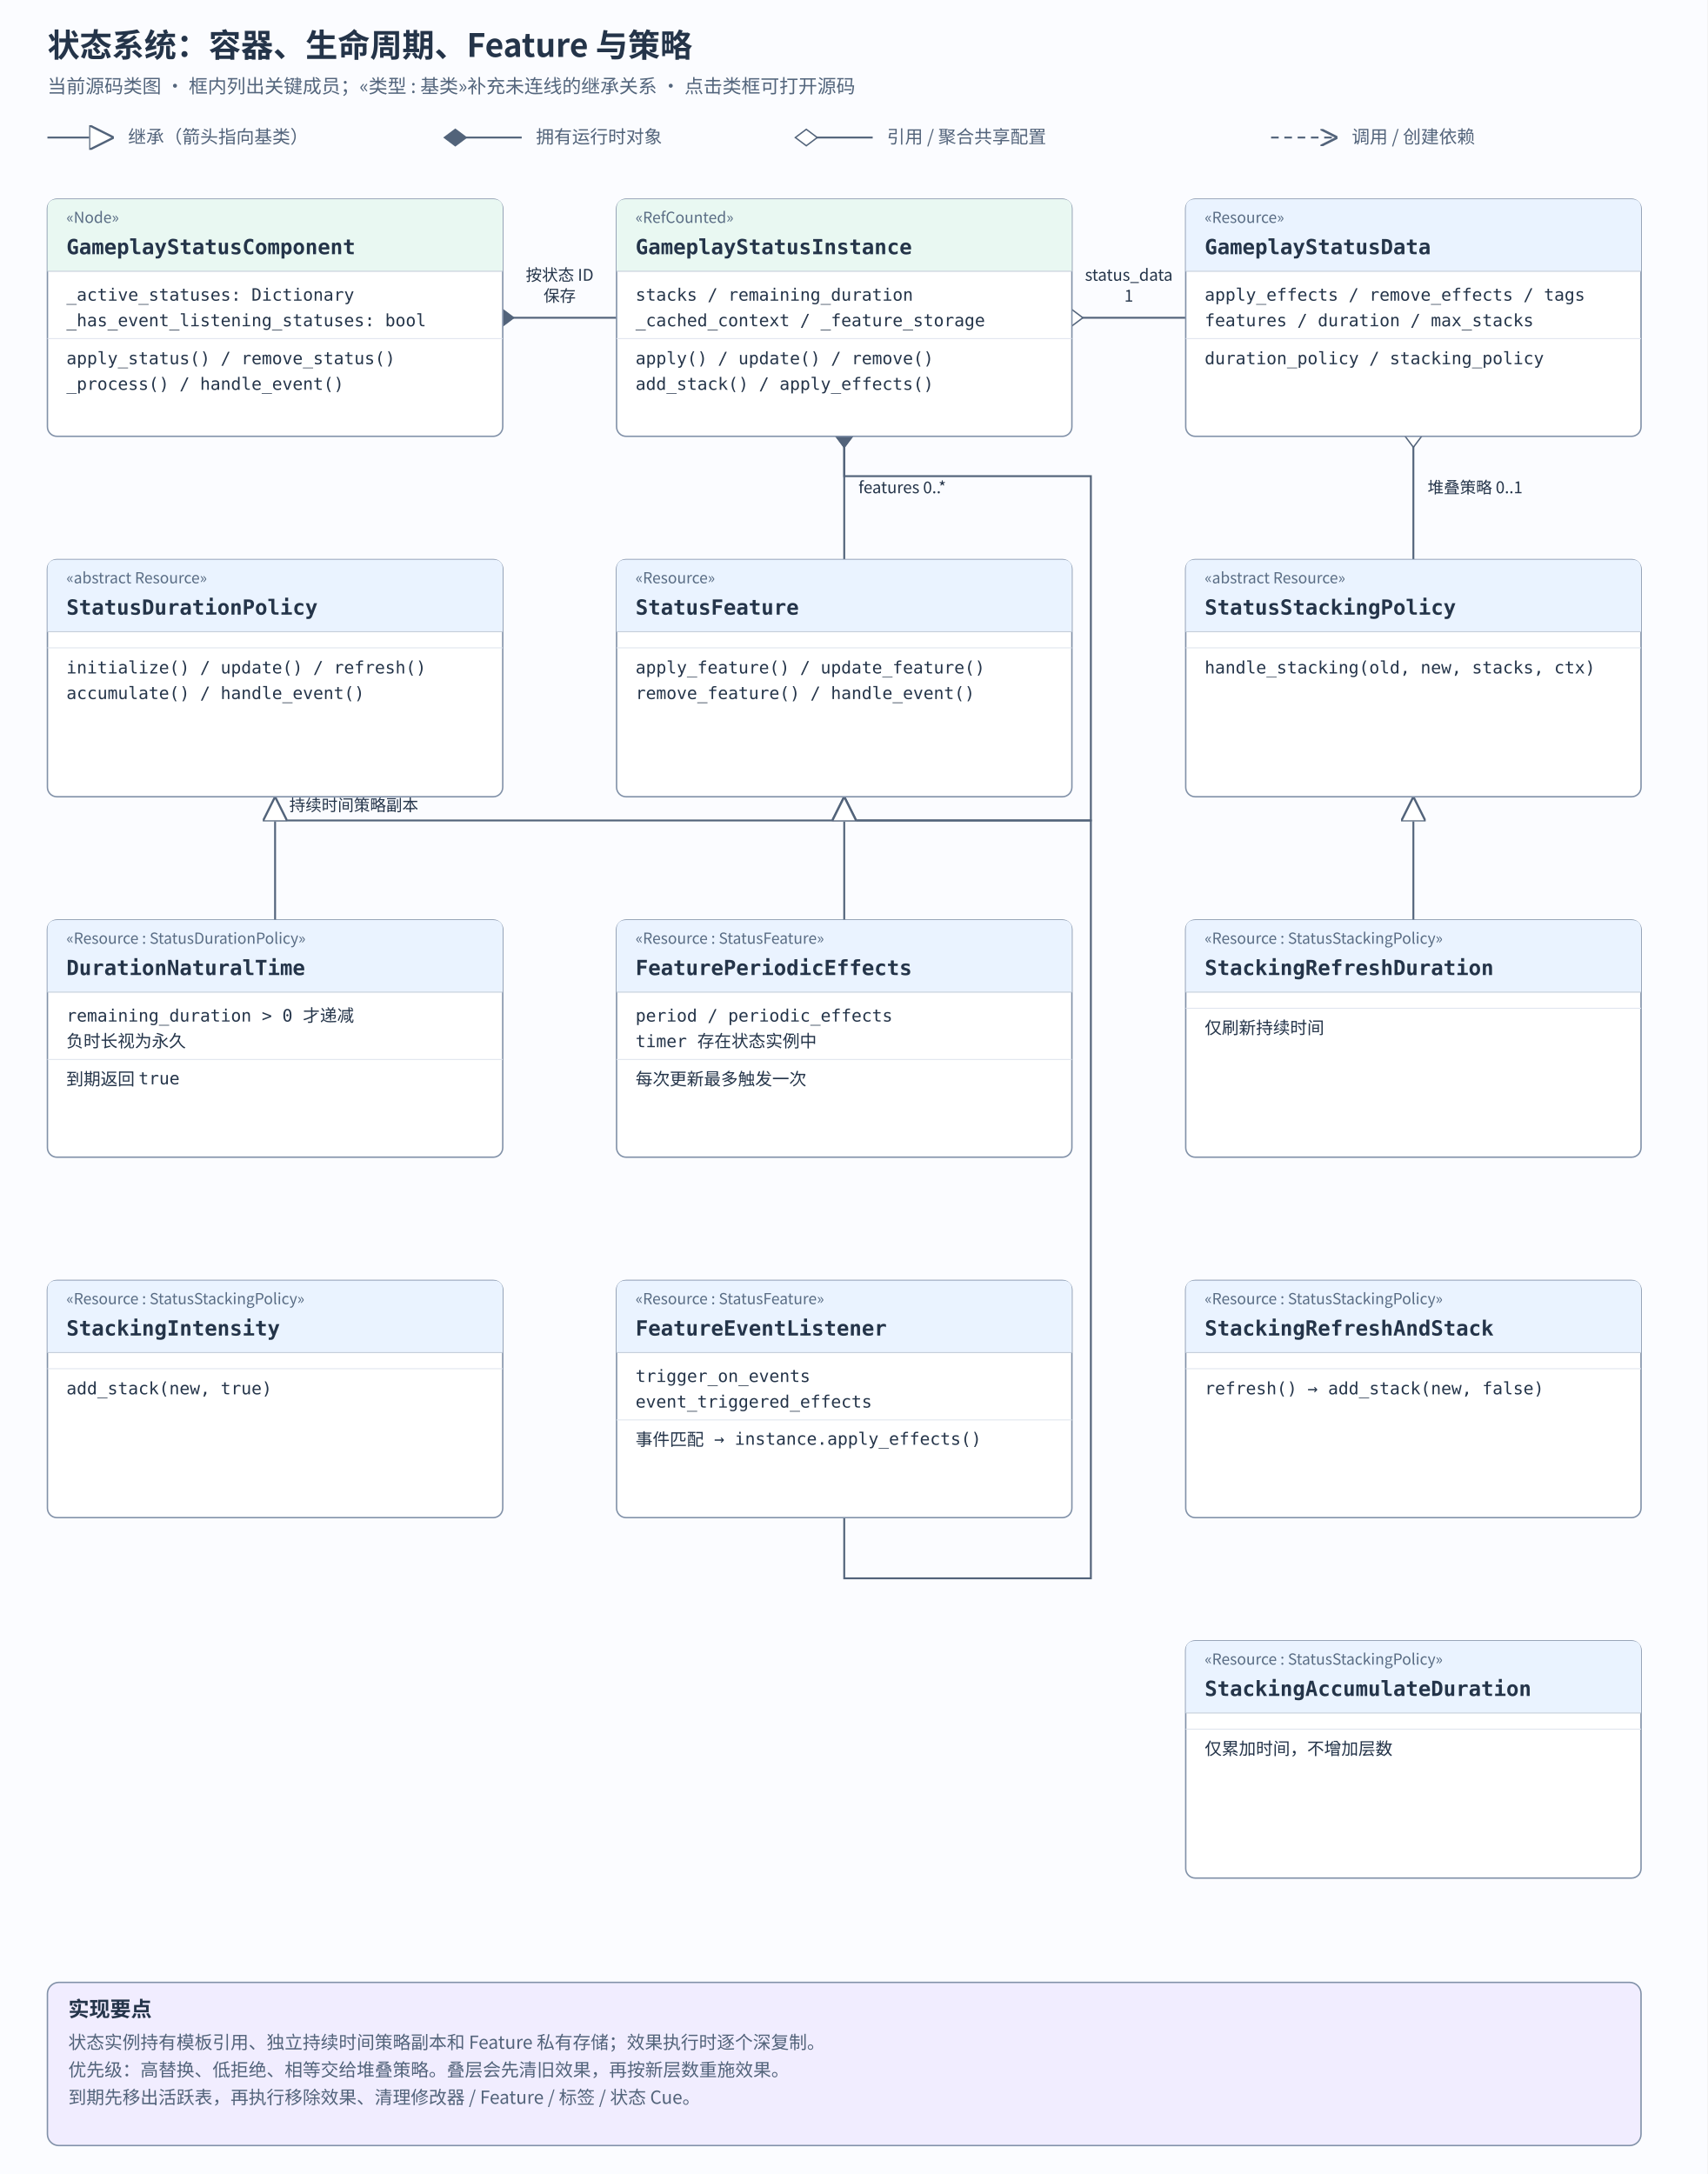
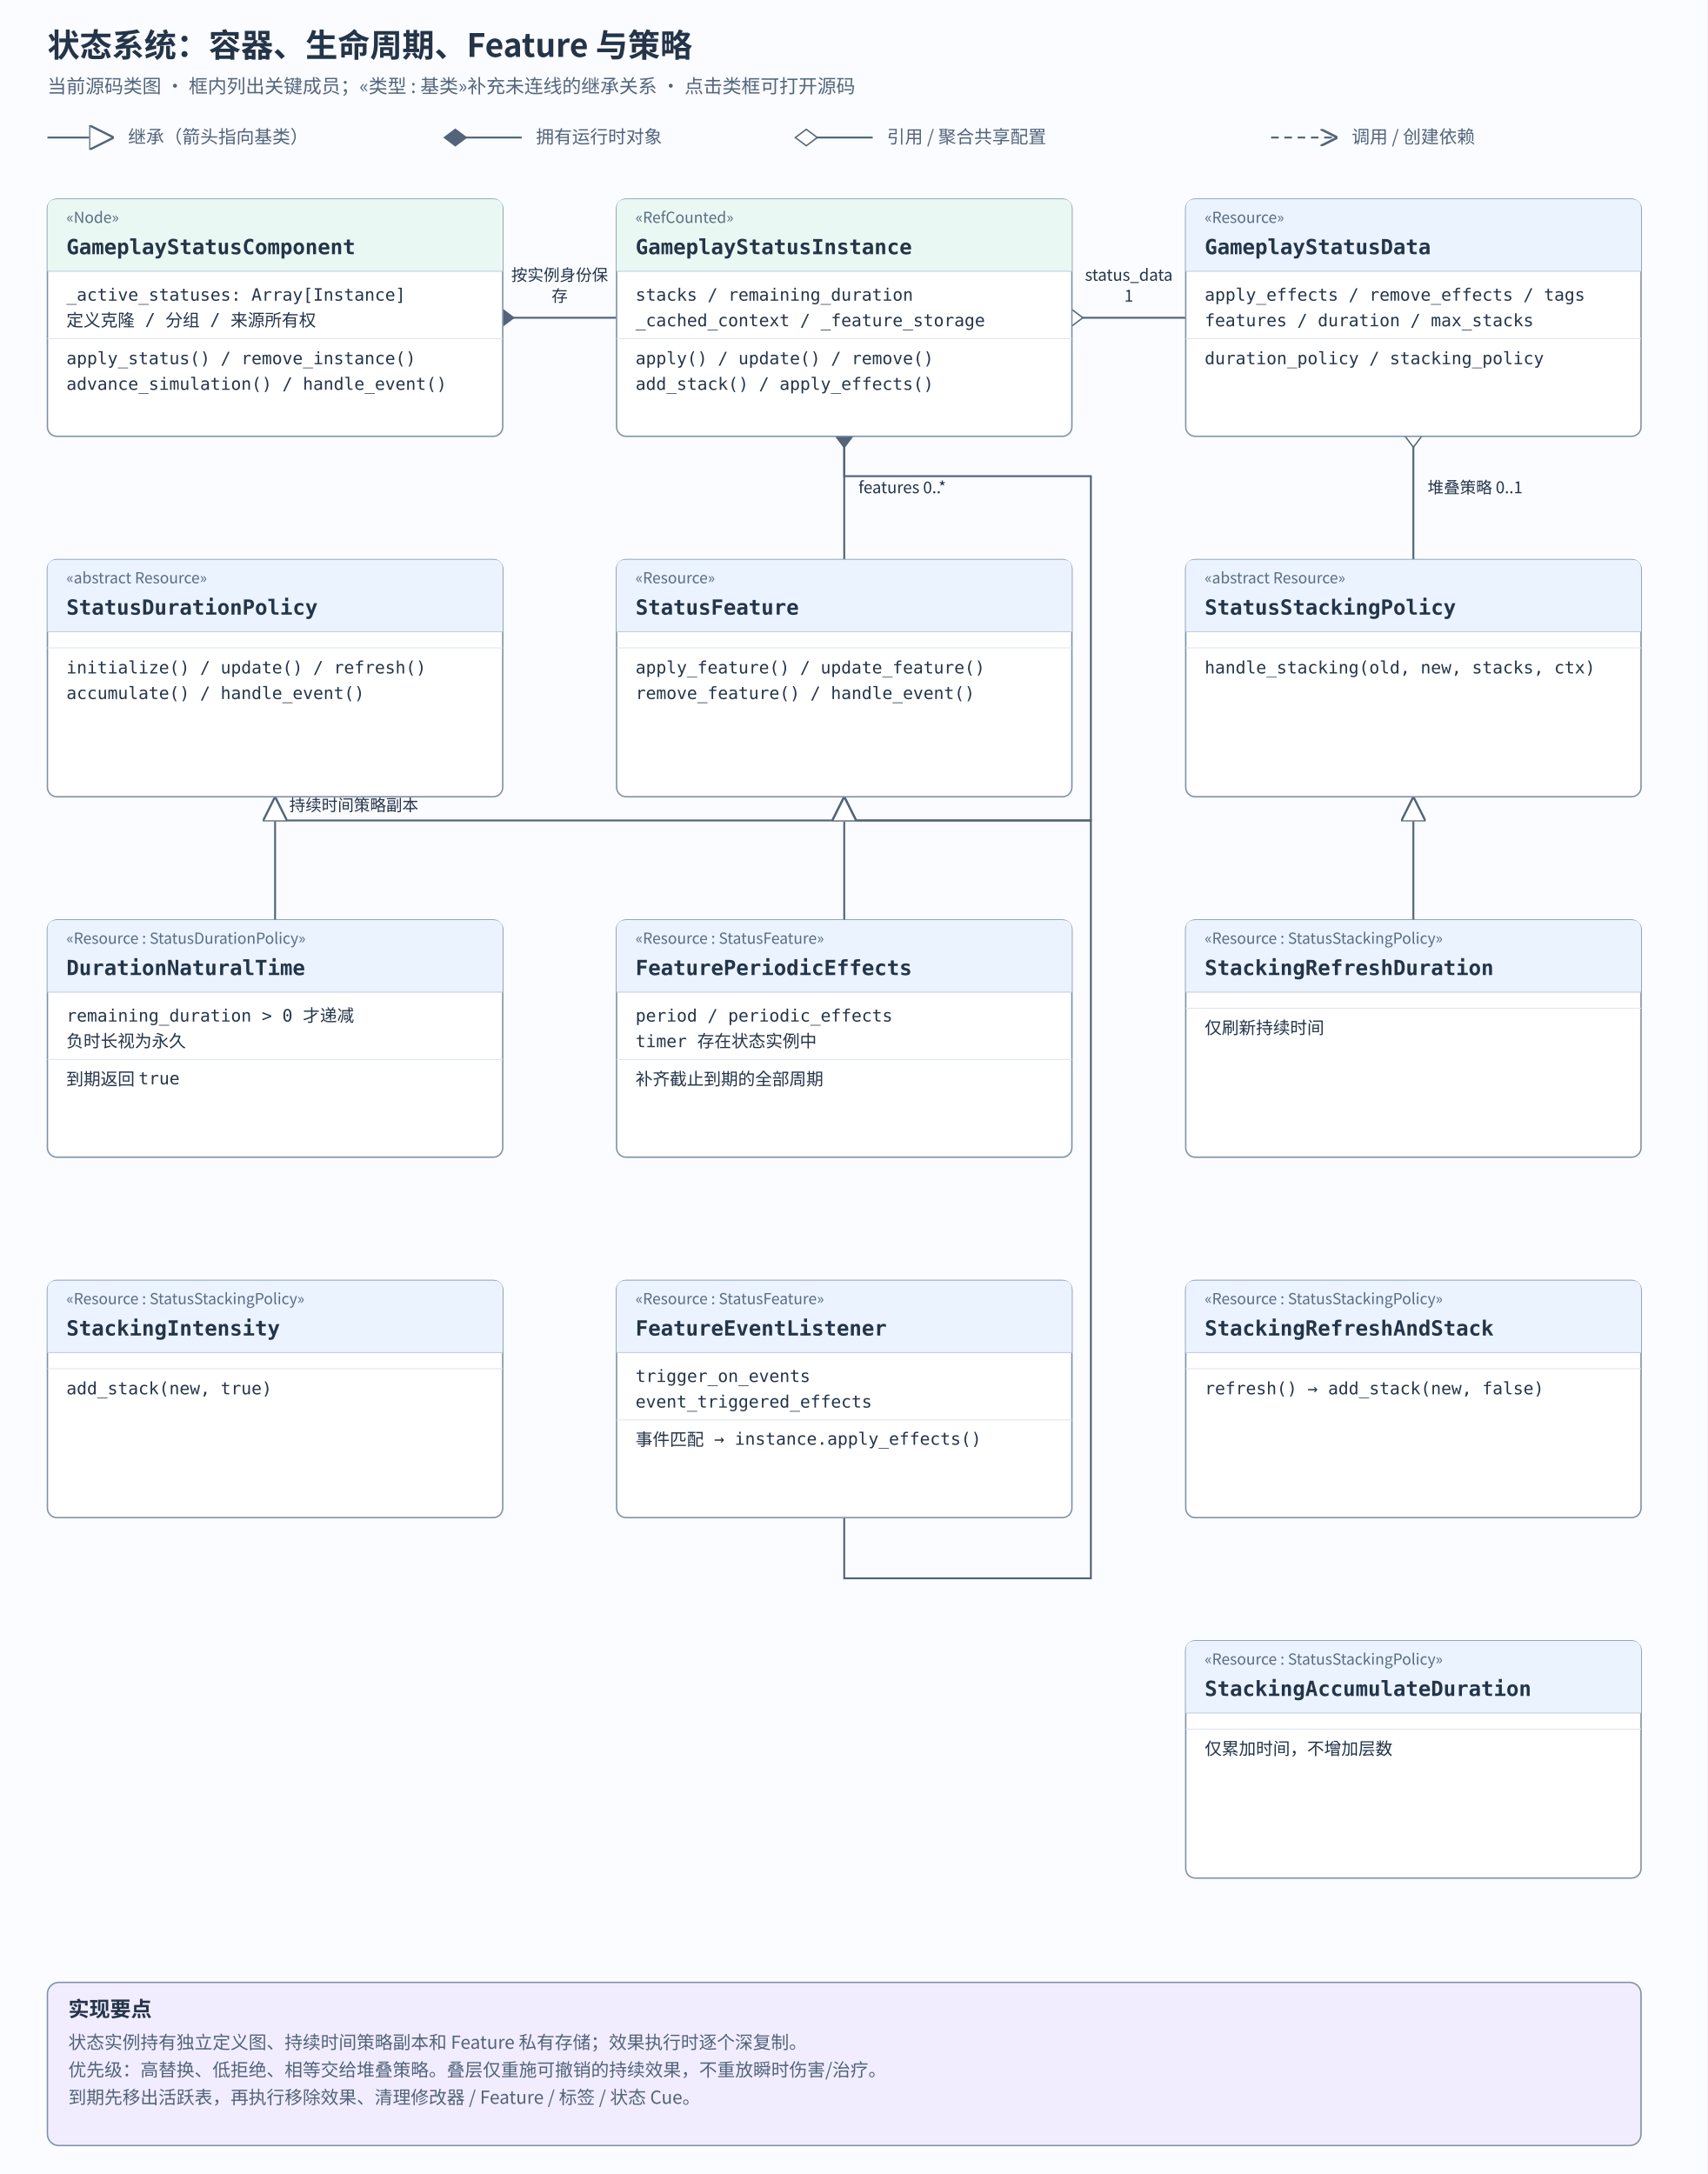
<svg xmlns="http://www.w3.org/2000/svg" width="1800" height="2292" viewBox="0 0 1800 2292" role="img" aria-labelledby="title description">
  <defs>
    <marker id="arrow" viewBox="0 0 10 10" refX="10" refY="5" markerWidth="9" markerHeight="9" orient="auto-start-reverse">
      <path d="M0 0L10 5L0 10" fill="none" stroke="#52637a" stroke-width="1.4" />
    </marker>
    <marker id="inherit" viewBox="0 0 16 16" refX="16" refY="8" markerWidth="13" markerHeight="13" orient="auto">
      <path d="M0 0L16 8L0 16Z" fill="white" stroke="#52637a" stroke-width="1.4" />
    </marker>
    <marker id="owned" viewBox="-9 -7 18 14" refX="0" refY="0" markerWidth="13" markerHeight="11" orient="auto">
      <path d="M-8 0L0 -6L8 0L0 6Z" fill="#52637a" stroke="#52637a" />
    </marker>
    <marker id="shared" viewBox="-9 -7 18 14" refX="0" refY="0" markerWidth="13" markerHeight="11" orient="auto">
      <path d="M-8 0L0 -6L8 0L0 6Z" fill="white" stroke="#52637a" />
    </marker>
  </defs>
  <style>
  text{font-family:'Microsoft YaHei','Noto Sans CJK SC',Arial,sans-serif;fill:#243449}
  .title{font-size:34px;font-weight:700}.subtitle{font-size:20px;fill:#53657c}
  .name{font-family:Consolas,'Microsoft YaHei',monospace;font-size:22px;font-weight:700}
  .type{font-size:16px;fill:#596c84}.body{font-family:Consolas,'Microsoft YaHei',monospace;font-size:18px}
  .label{font-size:17px;paint-order:stroke;stroke:#fbfcff;stroke-width:6px;stroke-linejoin:round}
  .note{font-size:19px;fill:#52637a}.step{font-size:22px;font-weight:700}
  .edge{fill:none;stroke:#52637a;stroke-width:2}.dependency{stroke-dasharray:8 6}
</style>
  <rect width="1800" height="2292" fill="#fbfcff" />
  <text x="50" y="60" class="title" text-anchor="start">状态系统：容器、生命周期、Feature 与策略</text>
  <text x="50" y="98" class="subtitle" text-anchor="start">当前源码类图 · 框内列出关键成员；«类型 : 基类»补充未连线的继承关系 · 点击类框可打开源码</text>
  <path d="M50 145H120" class="edge " marker-end="url(#inherit)" />
  <text x="135" y="151" class="note" text-anchor="start">继承（箭头指向基类）</text>
  <path d="M480 145H550" class="edge " marker-start="url(#owned)" />
  <text x="565" y="151" class="note" text-anchor="start">拥有运行时对象</text>
  <path d="M850 145H920" class="edge " marker-start="url(#shared)" />
  <text x="935" y="151" class="note" text-anchor="start">引用 / 聚合共享配置</text>
  <path d="M1340 145H1410" class="edge dependency" marker-end="url(#arrow)" />
  <text x="1425" y="151" class="note" text-anchor="start">调用 / 创建依赖</text>
  <path d="M530 335H650" class="edge " marker-start="url(#owned)" />
-   <text x="590" y="296" class="label" text-anchor="middle">按状态 ID </text>
-   <text x="590" y="318" class="label" text-anchor="middle">保存</text>
+   <text x="590" y="296" class="label" text-anchor="middle">按实例身份保</text>
+   <text x="590" y="318" class="label" text-anchor="middle">存</text>
  <path d="M1130 335H1250" class="edge " marker-start="url(#shared)" />
  <text x="1190" y="296" class="label" text-anchor="middle">status_data</text>
  <text x="1190" y="318" class="label" text-anchor="middle"> 1</text>
  <path d="M890 460V590" class="edge " marker-start="url(#shared)" />
  <text x="905" y="520" class="label" text-anchor="start">features 0..*</text>
  <path d="M1490 460V590" class="edge " marker-start="url(#shared)" />
  <text x="1505" y="520" class="label" text-anchor="start">堆叠策略 0..1</text>
  <path d="M890 460V502H1150V865H290V840" class="edge " marker-start="url(#owned)" />
  <text x="305" y="855" class="label" text-anchor="start">持续时间策略副本</text>
  <path d="M290 970V840" class="edge " marker-end="url(#inherit)" />
  <path d="M890 970V840" class="edge " marker-end="url(#inherit)" />
  <path d="M1490 970V840" class="edge " marker-end="url(#inherit)" />
  <path d="M890 1600V1664H1150V865H890V840" class="edge " marker-end="url(#inherit)" />
  <a href="../scripts/components/gameplay_status_component.gd">
    <g>
      <rect x="50" y="210" width="480" height="250" rx="10" fill="white" stroke="#8191a8" stroke-width="1.5" />
      <path d="M60 210H520Q530 210 530 220V286H50V220Q50 210 60 210Z" fill="#e9f8f2" />
      <text x="70" y="235" class="type" text-anchor="start">«Node»</text>
      <text x="70" y="268" class="name" text-anchor="start">GameplayStatusComponent</text>
      <path d="M50 286H530" stroke="#c4cdd9" />
-       <text x="70" y="317" class="body" text-anchor="start">_active_statuses: Dictionary</text>
-       <text x="70" y="344" class="body" text-anchor="start">_has_event_listening_statuses: bool</text>
+       <text x="70" y="317" class="body" text-anchor="start">_active_statuses: Array[Instance]</text>
+       <text x="70" y="344" class="body" text-anchor="start">定义克隆 / 分组 / 来源所有权</text>
      <path d="M50 357H530" stroke="#e0e5ee" />
-       <text x="70" y="384" class="body" text-anchor="start">apply_status() / remove_status()</text>
-       <text x="70" y="411" class="body" text-anchor="start">_process() / handle_event()</text>
+       <text x="70" y="384" class="body" text-anchor="start">apply_status() / remove_instance()</text>
+       <text x="70" y="411" class="body" text-anchor="start">advance_simulation() / handle_event()</text>
    </g>
  </a>
  <a href="../scripts/status/gameplay_status_instance.gd">
    <g>
      <rect x="650" y="210" width="480" height="250" rx="10" fill="white" stroke="#8191a8" stroke-width="1.5" />
      <path d="M660 210H1120Q1130 210 1130 220V286H650V220Q650 210 660 210Z" fill="#e9f8f2" />
      <text x="670" y="235" class="type" text-anchor="start">«RefCounted»</text>
      <text x="670" y="268" class="name" text-anchor="start">GameplayStatusInstance</text>
      <path d="M650 286H1130" stroke="#c4cdd9" />
      <text x="670" y="317" class="body" text-anchor="start">stacks / remaining_duration</text>
      <text x="670" y="344" class="body" text-anchor="start">_cached_context / _feature_storage</text>
      <path d="M650 357H1130" stroke="#e0e5ee" />
      <text x="670" y="384" class="body" text-anchor="start">apply() / update() / remove()</text>
      <text x="670" y="411" class="body" text-anchor="start">add_stack() / apply_effects()</text>
    </g>
  </a>
  <a href="../scripts/status/gameplay_status_data.gd">
    <g>
      <rect x="1250" y="210" width="480" height="250" rx="10" fill="white" stroke="#8191a8" stroke-width="1.5" />
      <path d="M1260 210H1720Q1730 210 1730 220V286H1250V220Q1250 210 1260 210Z" fill="#eaf3ff" />
      <text x="1270" y="235" class="type" text-anchor="start">«Resource»</text>
      <text x="1270" y="268" class="name" text-anchor="start">GameplayStatusData</text>
      <path d="M1250 286H1730" stroke="#c4cdd9" />
      <text x="1270" y="317" class="body" text-anchor="start">apply_effects / remove_effects / tags</text>
      <text x="1270" y="344" class="body" text-anchor="start">features / duration / max_stacks</text>
      <path d="M1250 357H1730" stroke="#e0e5ee" />
      <text x="1270" y="384" class="body" text-anchor="start">duration_policy / stacking_policy</text>
    </g>
  </a>
  <a href="../scripts/status/duration/status_duration_policy.gd">
    <g>
      <rect x="50" y="590" width="480" height="250" rx="10" fill="white" stroke="#8191a8" stroke-width="1.5" />
      <path d="M60 590H520Q530 590 530 600V666H50V600Q50 590 60 590Z" fill="#eaf3ff" />
      <text x="70" y="615" class="type" text-anchor="start">«abstract Resource»</text>
      <text x="70" y="648" class="name" text-anchor="start">StatusDurationPolicy</text>
      <path d="M50 666H530" stroke="#c4cdd9" />
      <path d="M50 683H530" stroke="#e0e5ee" />
      <text x="70" y="710" class="body" text-anchor="start">initialize() / update() / refresh()</text>
      <text x="70" y="737" class="body" text-anchor="start">accumulate() / handle_event()</text>
    </g>
  </a>
  <a href="../scripts/status/features/status_feature.gd">
    <g>
      <rect x="650" y="590" width="480" height="250" rx="10" fill="white" stroke="#8191a8" stroke-width="1.5" />
      <path d="M660 590H1120Q1130 590 1130 600V666H650V600Q650 590 660 590Z" fill="#eaf3ff" />
      <text x="670" y="615" class="type" text-anchor="start">«Resource»</text>
      <text x="670" y="648" class="name" text-anchor="start">StatusFeature</text>
      <path d="M650 666H1130" stroke="#c4cdd9" />
      <path d="M650 683H1130" stroke="#e0e5ee" />
      <text x="670" y="710" class="body" text-anchor="start">apply_feature() / update_feature()</text>
      <text x="670" y="737" class="body" text-anchor="start">remove_feature() / handle_event()</text>
    </g>
  </a>
  <a href="../scripts/status/stacking/status_stacking_policy.gd">
    <g>
      <rect x="1250" y="590" width="480" height="250" rx="10" fill="white" stroke="#8191a8" stroke-width="1.5" />
      <path d="M1260 590H1720Q1730 590 1730 600V666H1250V600Q1250 590 1260 590Z" fill="#eaf3ff" />
      <text x="1270" y="615" class="type" text-anchor="start">«abstract Resource»</text>
      <text x="1270" y="648" class="name" text-anchor="start">StatusStackingPolicy</text>
      <path d="M1250 666H1730" stroke="#c4cdd9" />
      <path d="M1250 683H1730" stroke="#e0e5ee" />
      <text x="1270" y="710" class="body" text-anchor="start">handle_stacking(old, new, stacks, ctx)</text>
    </g>
  </a>
  <a href="../scripts/status/duration/duration_natural_time.gd">
    <g>
      <rect x="50" y="970" width="480" height="250" rx="10" fill="white" stroke="#8191a8" stroke-width="1.5" />
      <path d="M60 970H520Q530 970 530 980V1046H50V980Q50 970 60 970Z" fill="#eaf3ff" />
      <text x="70" y="995" class="type" text-anchor="start">«Resource : StatusDurationPolicy»</text>
      <text x="70" y="1028" class="name" text-anchor="start">DurationNaturalTime</text>
      <path d="M50 1046H530" stroke="#c4cdd9" />
      <text x="70" y="1077" class="body" text-anchor="start">remaining_duration &gt; 0 才递减</text>
      <text x="70" y="1104" class="body" text-anchor="start">负时长视为永久</text>
      <path d="M50 1117H530" stroke="#e0e5ee" />
      <text x="70" y="1144" class="body" text-anchor="start">到期返回 true</text>
    </g>
  </a>
  <a href="../scripts/status/features/feature_periodic_effects.gd">
    <g>
      <rect x="650" y="970" width="480" height="250" rx="10" fill="white" stroke="#8191a8" stroke-width="1.5" />
      <path d="M660 970H1120Q1130 970 1130 980V1046H650V980Q650 970 660 970Z" fill="#eaf3ff" />
      <text x="670" y="995" class="type" text-anchor="start">«Resource : StatusFeature»</text>
      <text x="670" y="1028" class="name" text-anchor="start">FeaturePeriodicEffects</text>
      <path d="M650 1046H1130" stroke="#c4cdd9" />
      <text x="670" y="1077" class="body" text-anchor="start">period / periodic_effects</text>
      <text x="670" y="1104" class="body" text-anchor="start">timer 存在状态实例中</text>
      <path d="M650 1117H1130" stroke="#e0e5ee" />
-       <text x="670" y="1144" class="body" text-anchor="start">每次更新最多触发一次</text>
+       <text x="670" y="1144" class="body" text-anchor="start">补齐截止到期的全部周期</text>
    </g>
  </a>
  <a href="../scripts/status/stacking/stacking_refresh_duration.gd">
    <g>
      <rect x="1250" y="970" width="480" height="250" rx="10" fill="white" stroke="#8191a8" stroke-width="1.5" />
      <path d="M1260 970H1720Q1730 970 1730 980V1046H1250V980Q1250 970 1260 970Z" fill="#eaf3ff" />
      <text x="1270" y="995" class="type" text-anchor="start">«Resource : StatusStackingPolicy»</text>
      <text x="1270" y="1028" class="name" text-anchor="start">StackingRefreshDuration</text>
      <path d="M1250 1046H1730" stroke="#c4cdd9" />
      <path d="M1250 1063H1730" stroke="#e0e5ee" />
      <text x="1270" y="1090" class="body" text-anchor="start">仅刷新持续时间</text>
    </g>
  </a>
  <a href="../scripts/status/stacking/stacking_intensity.gd">
    <g>
      <rect x="50" y="1350" width="480" height="250" rx="10" fill="white" stroke="#8191a8" stroke-width="1.5" />
      <path d="M60 1350H520Q530 1350 530 1360V1426H50V1360Q50 1350 60 1350Z" fill="#eaf3ff" />
      <text x="70" y="1375" class="type" text-anchor="start">«Resource : StatusStackingPolicy»</text>
      <text x="70" y="1408" class="name" text-anchor="start">StackingIntensity</text>
      <path d="M50 1426H530" stroke="#c4cdd9" />
      <path d="M50 1443H530" stroke="#e0e5ee" />
      <text x="70" y="1470" class="body" text-anchor="start">add_stack(new, true)</text>
    </g>
  </a>
  <a href="../scripts/status/features/feature_event_listener.gd">
    <g>
      <rect x="650" y="1350" width="480" height="250" rx="10" fill="white" stroke="#8191a8" stroke-width="1.5" />
      <path d="M660 1350H1120Q1130 1350 1130 1360V1426H650V1360Q650 1350 660 1350Z" fill="#eaf3ff" />
      <text x="670" y="1375" class="type" text-anchor="start">«Resource : StatusFeature»</text>
      <text x="670" y="1408" class="name" text-anchor="start">FeatureEventListener</text>
      <path d="M650 1426H1130" stroke="#c4cdd9" />
      <text x="670" y="1457" class="body" text-anchor="start">trigger_on_events</text>
      <text x="670" y="1484" class="body" text-anchor="start">event_triggered_effects</text>
      <path d="M650 1497H1130" stroke="#e0e5ee" />
      <text x="670" y="1524" class="body" text-anchor="start">事件匹配 → instance.apply_effects()</text>
    </g>
  </a>
  <a href="../scripts/status/stacking/stacking_refresh_and_stack.gd">
    <g>
      <rect x="1250" y="1350" width="480" height="250" rx="10" fill="white" stroke="#8191a8" stroke-width="1.5" />
      <path d="M1260 1350H1720Q1730 1350 1730 1360V1426H1250V1360Q1250 1350 1260 1350Z" fill="#eaf3ff" />
      <text x="1270" y="1375" class="type" text-anchor="start">«Resource : StatusStackingPolicy»</text>
      <text x="1270" y="1408" class="name" text-anchor="start">StackingRefreshAndStack</text>
      <path d="M1250 1426H1730" stroke="#c4cdd9" />
      <path d="M1250 1443H1730" stroke="#e0e5ee" />
      <text x="1270" y="1470" class="body" text-anchor="start">refresh() → add_stack(new, false)</text>
    </g>
  </a>
  <a href="../scripts/status/stacking/stacking_accumulate_duration.gd">
    <g>
      <rect x="1250" y="1730" width="480" height="250" rx="10" fill="white" stroke="#8191a8" stroke-width="1.5" />
      <path d="M1260 1730H1720Q1730 1730 1730 1740V1806H1250V1740Q1250 1730 1260 1730Z" fill="#eaf3ff" />
      <text x="1270" y="1755" class="type" text-anchor="start">«Resource : StatusStackingPolicy»</text>
      <text x="1270" y="1788" class="name" text-anchor="start">StackingAccumulateDuration</text>
      <path d="M1250 1806H1730" stroke="#c4cdd9" />
      <path d="M1250 1823H1730" stroke="#e0e5ee" />
      <text x="1270" y="1850" class="body" text-anchor="start">仅累加时间，不增加层数</text>
    </g>
  </a>
  <rect x="50" y="2090" width="1680" height="172" rx="12" fill="#f1edff" stroke="#8191a8" stroke-width="1.5" />
  <text x="72" y="2126" class="step" text-anchor="start">实现要点</text>
-   <text x="72" y="2160" class="note" text-anchor="start">状态实例持有模板引用、独立持续时间策略副本和 Feature 私有存储；效果执行时逐个深复制。</text>
-   <text x="72" y="2189" class="note" text-anchor="start">优先级：高替换、低拒绝、相等交给堆叠策略。叠层会先清旧效果，再按新层数重施效果。</text>
+   <text x="72" y="2160" class="note" text-anchor="start">状态实例持有独立定义图、持续时间策略副本和 Feature 私有存储；效果执行时逐个深复制。</text>
+   <text x="72" y="2189" class="note" text-anchor="start">优先级：高替换、低拒绝、相等交给堆叠策略。叠层仅重施可撤销的持续效果，不重放瞬时伤害/治疗。</text>
  <text x="72" y="2218" class="note" text-anchor="start">到期先移出活跃表，再执行移除效果、清理修改器 / Feature / 标签 / 状态 Cue。</text>
</svg>
